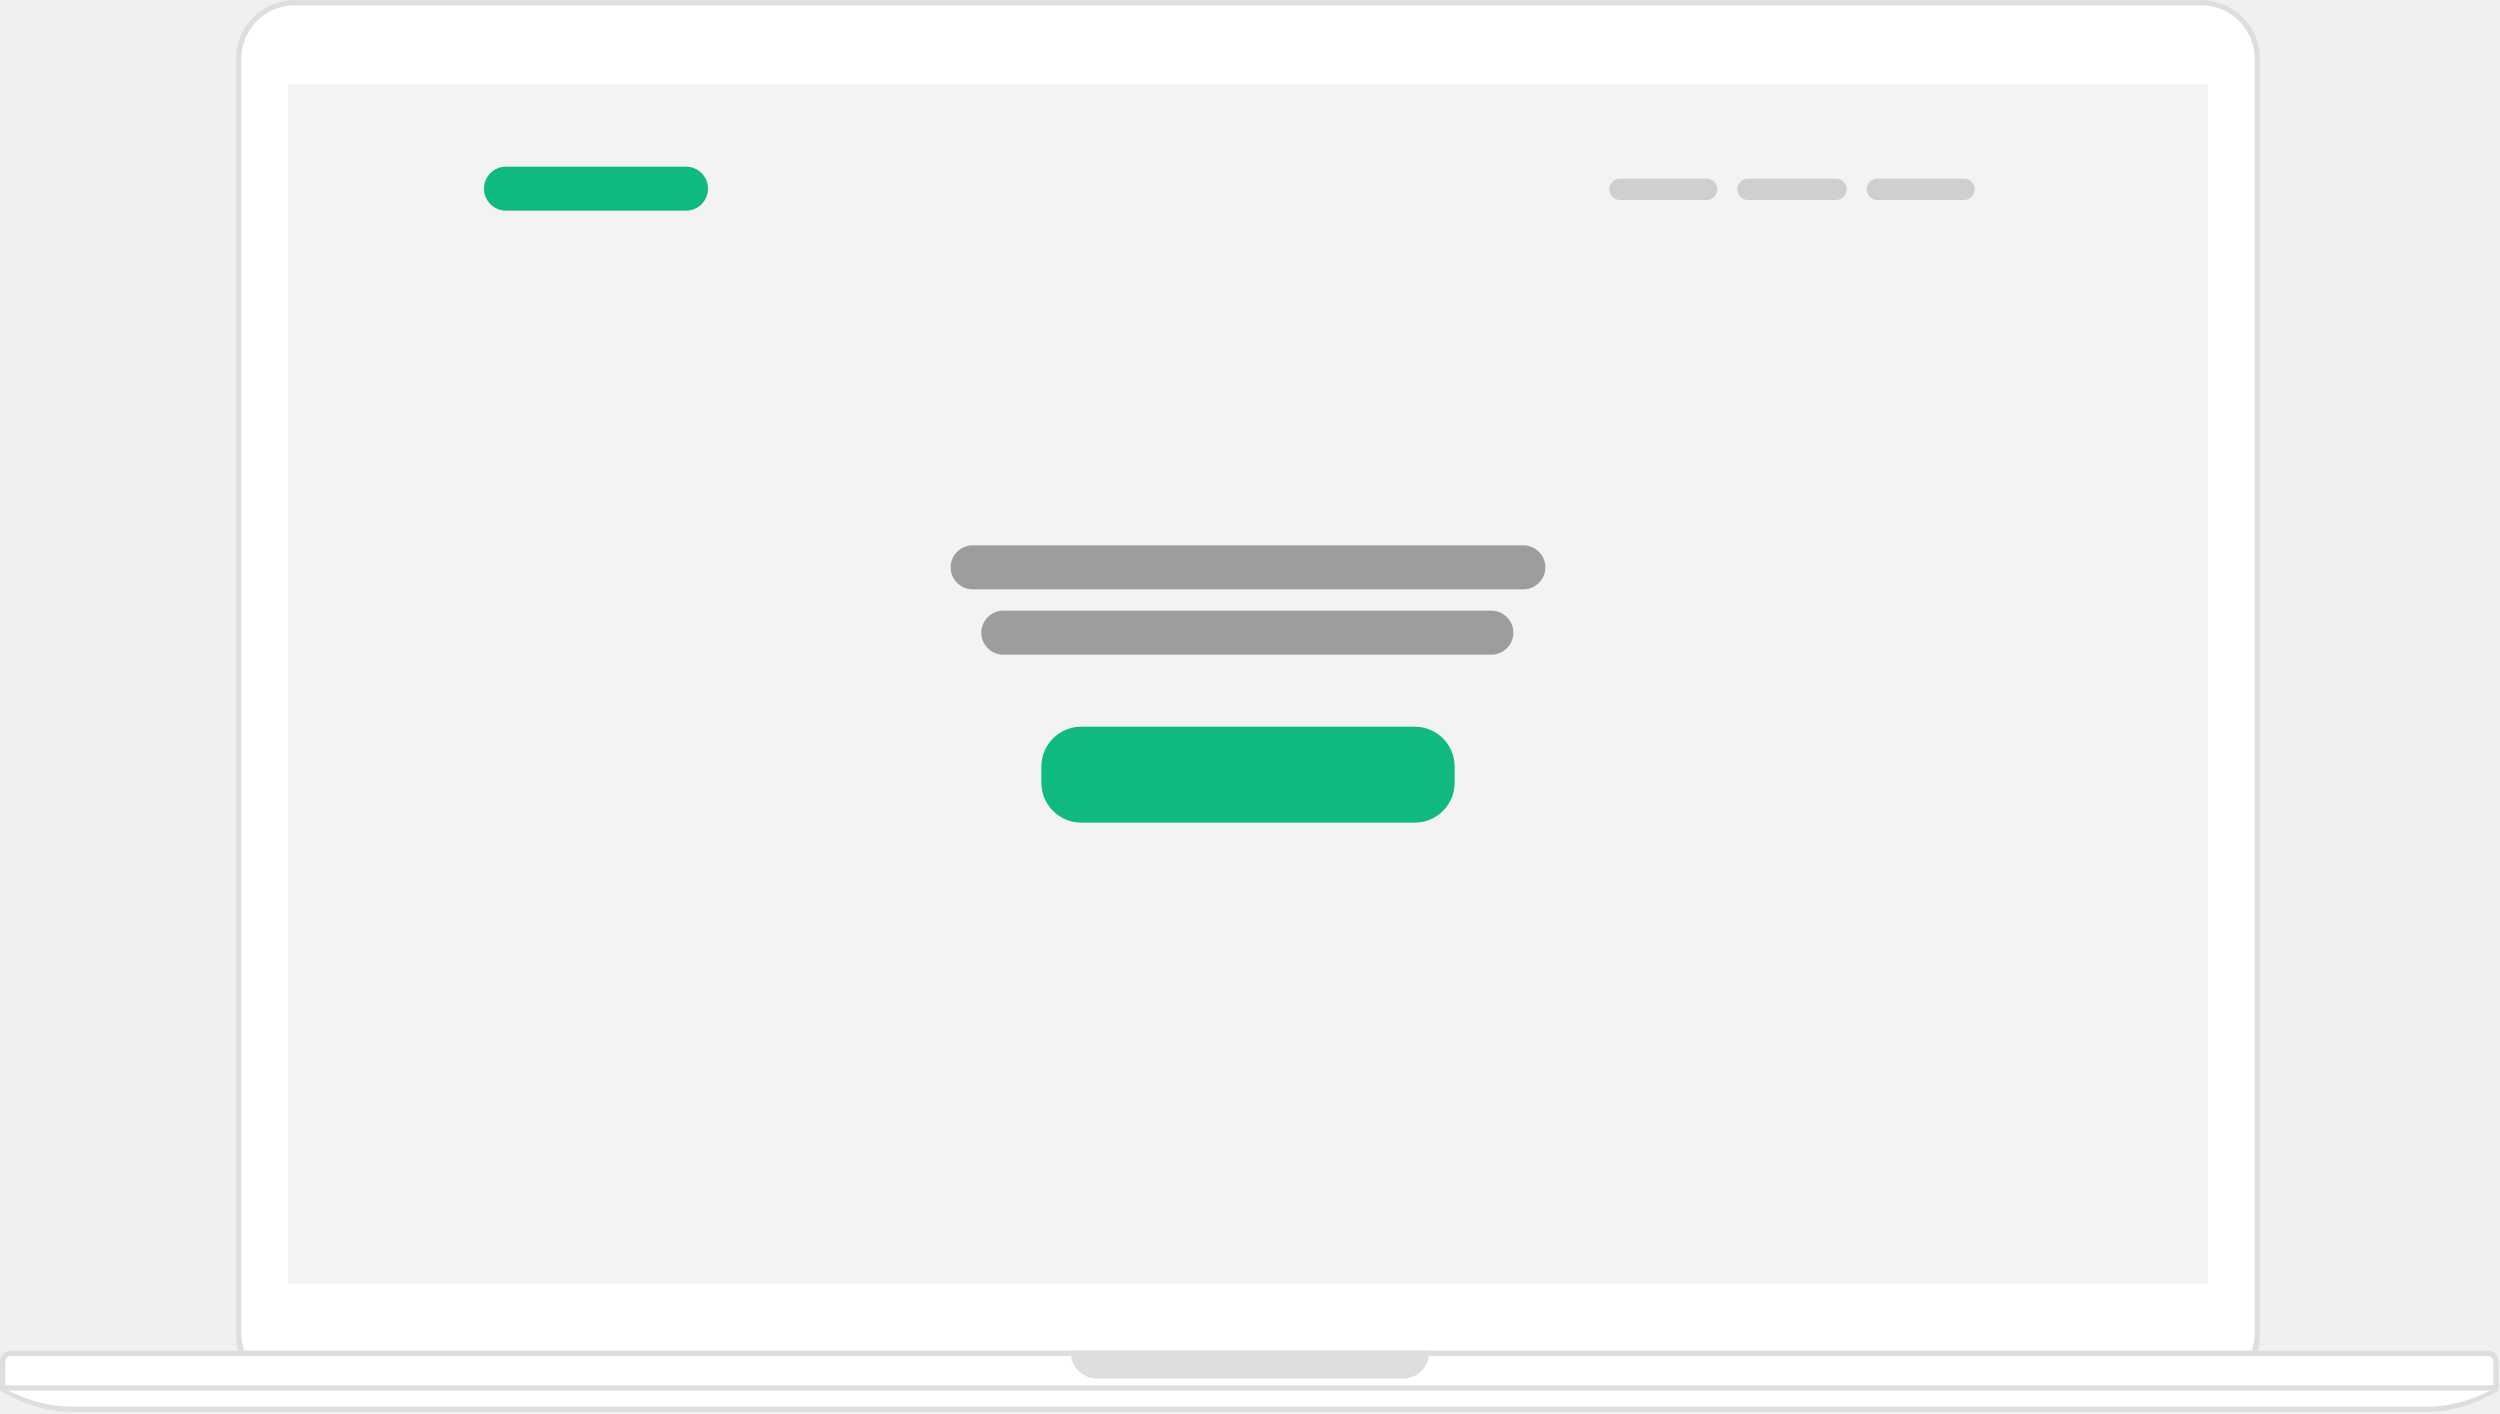
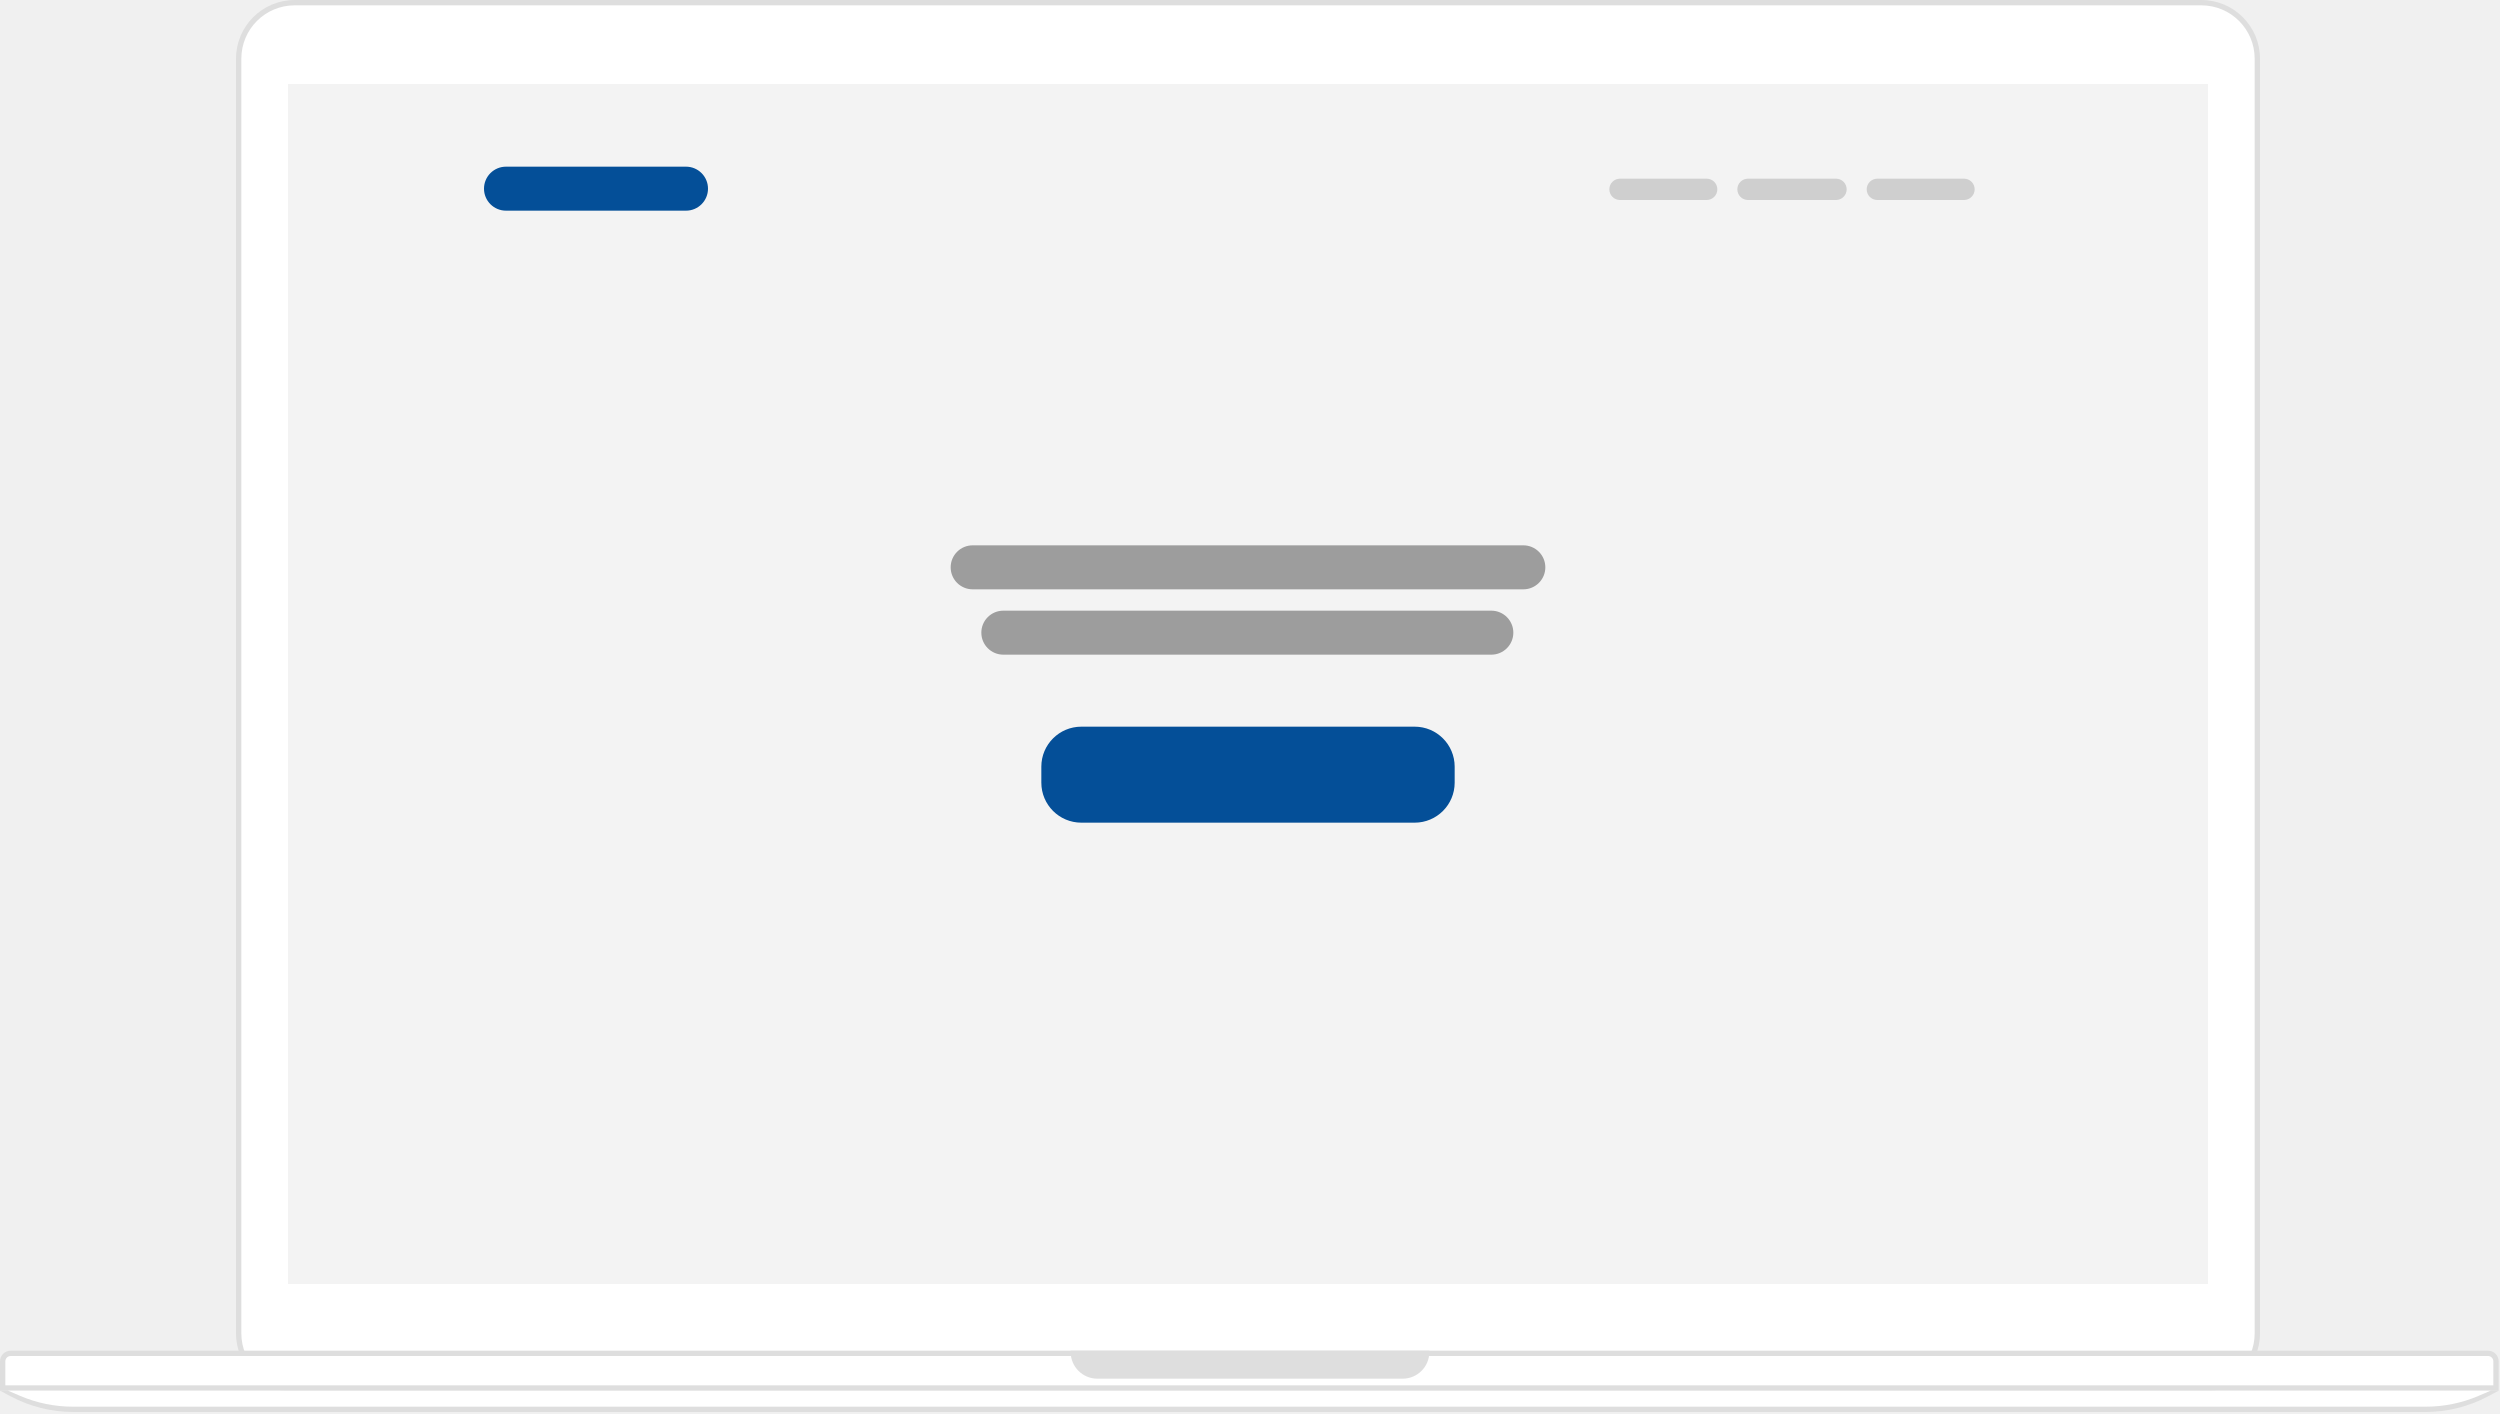
<svg xmlns="http://www.w3.org/2000/svg" width="1875" height="1060" viewBox="0 0 1875 1060" fill="none">
  <path fill-rule="evenodd" clip-rule="evenodd" d="M221.003 0H1651C1675.3 0 1695 19.7 1695 44V1000C1695 1024.3 1675.3 1044 1651 1044H221.003C196.702 1044 177.003 1024.3 177.003 1000V44C177.003 19.7 196.702 0 221.003 0Z" fill="#DEDEDE" />
  <path fill-rule="evenodd" clip-rule="evenodd" d="M221.003 4H1651C1673.09 4 1691 21.909 1691 44V1000C1691 1022.09 1673.09 1040 1651 1040H221.003C198.912 1040 181.003 1022.09 181.003 1000V44C181.003 21.909 198.912 4 221.003 4Z" fill="white" />
  <path d="M0.003 1021C0.003 1016.58 3.585 1013 8.003 1013H1866C1870.42 1013 1874 1016.58 1874 1021V1043H0.003V1021Z" fill="#DEDEDE" />
  <path fill-rule="evenodd" clip-rule="evenodd" d="M4.003 1021C4.003 1018.79 5.794 1017 8.003 1017H1866C1868.21 1017 1870 1018.79 1870 1021V1039H4.003V1021Z" fill="white" />
  <path fill-rule="evenodd" clip-rule="evenodd" d="M0.003 1043H1874L1866.06 1047.24C1851.58 1054.96 1835.42 1059 1819 1059H55.003C38.589 1059 22.427 1054.96 7.944 1047.24L0.003 1043Z" fill="#DEDEDE" />
  <path fill-rule="evenodd" clip-rule="evenodd" d="M6.003 1043H1868L1858.87 1046.92C1846.42 1052.25 1833.02 1055 1819.48 1055H54.529C40.986 1055 27.584 1052.25 15.137 1046.92L6.003 1043Z" fill="white" />
  <path d="M803.003 1013H1072V1014C1072 1025.05 1063.05 1034 1052 1034H823.003C811.957 1034 803.003 1025.05 803.003 1014V1013Z" fill="#DEDEDE" />
  <rect x="216.003" y="63.002" width="1440" height="900" fill="#F3F3F3" />
-   <rect x="363" y="125" width="168" height="33" rx="16.5" fill="#10b981" />
+   <rect x="363" y="125" width="168" height="33" rx="16.5" fill="#044F98" />
  <rect x="713" y="409" width="446" height="33" rx="16.5" fill="#9D9D9D" />
  <rect x="736" y="458" width="399" height="33" rx="16.5" fill="#9D9D9D" />
-   <rect x="781" y="545" width="310" height="72" rx="30" fill="#10b981" />
+   <rect x="781" y="545" width="310" height="72" rx="30" fill="#044F98" />
  <rect x="1207" y="134" width="81" height="16" rx="8" fill="#CFCFCF" />
  <rect x="1303" y="134" width="82" height="16" rx="8" fill="#CFCFCF" />
  <rect x="1400" y="134" width="81" height="16" rx="8" fill="#CFCFCF" />
</svg>
